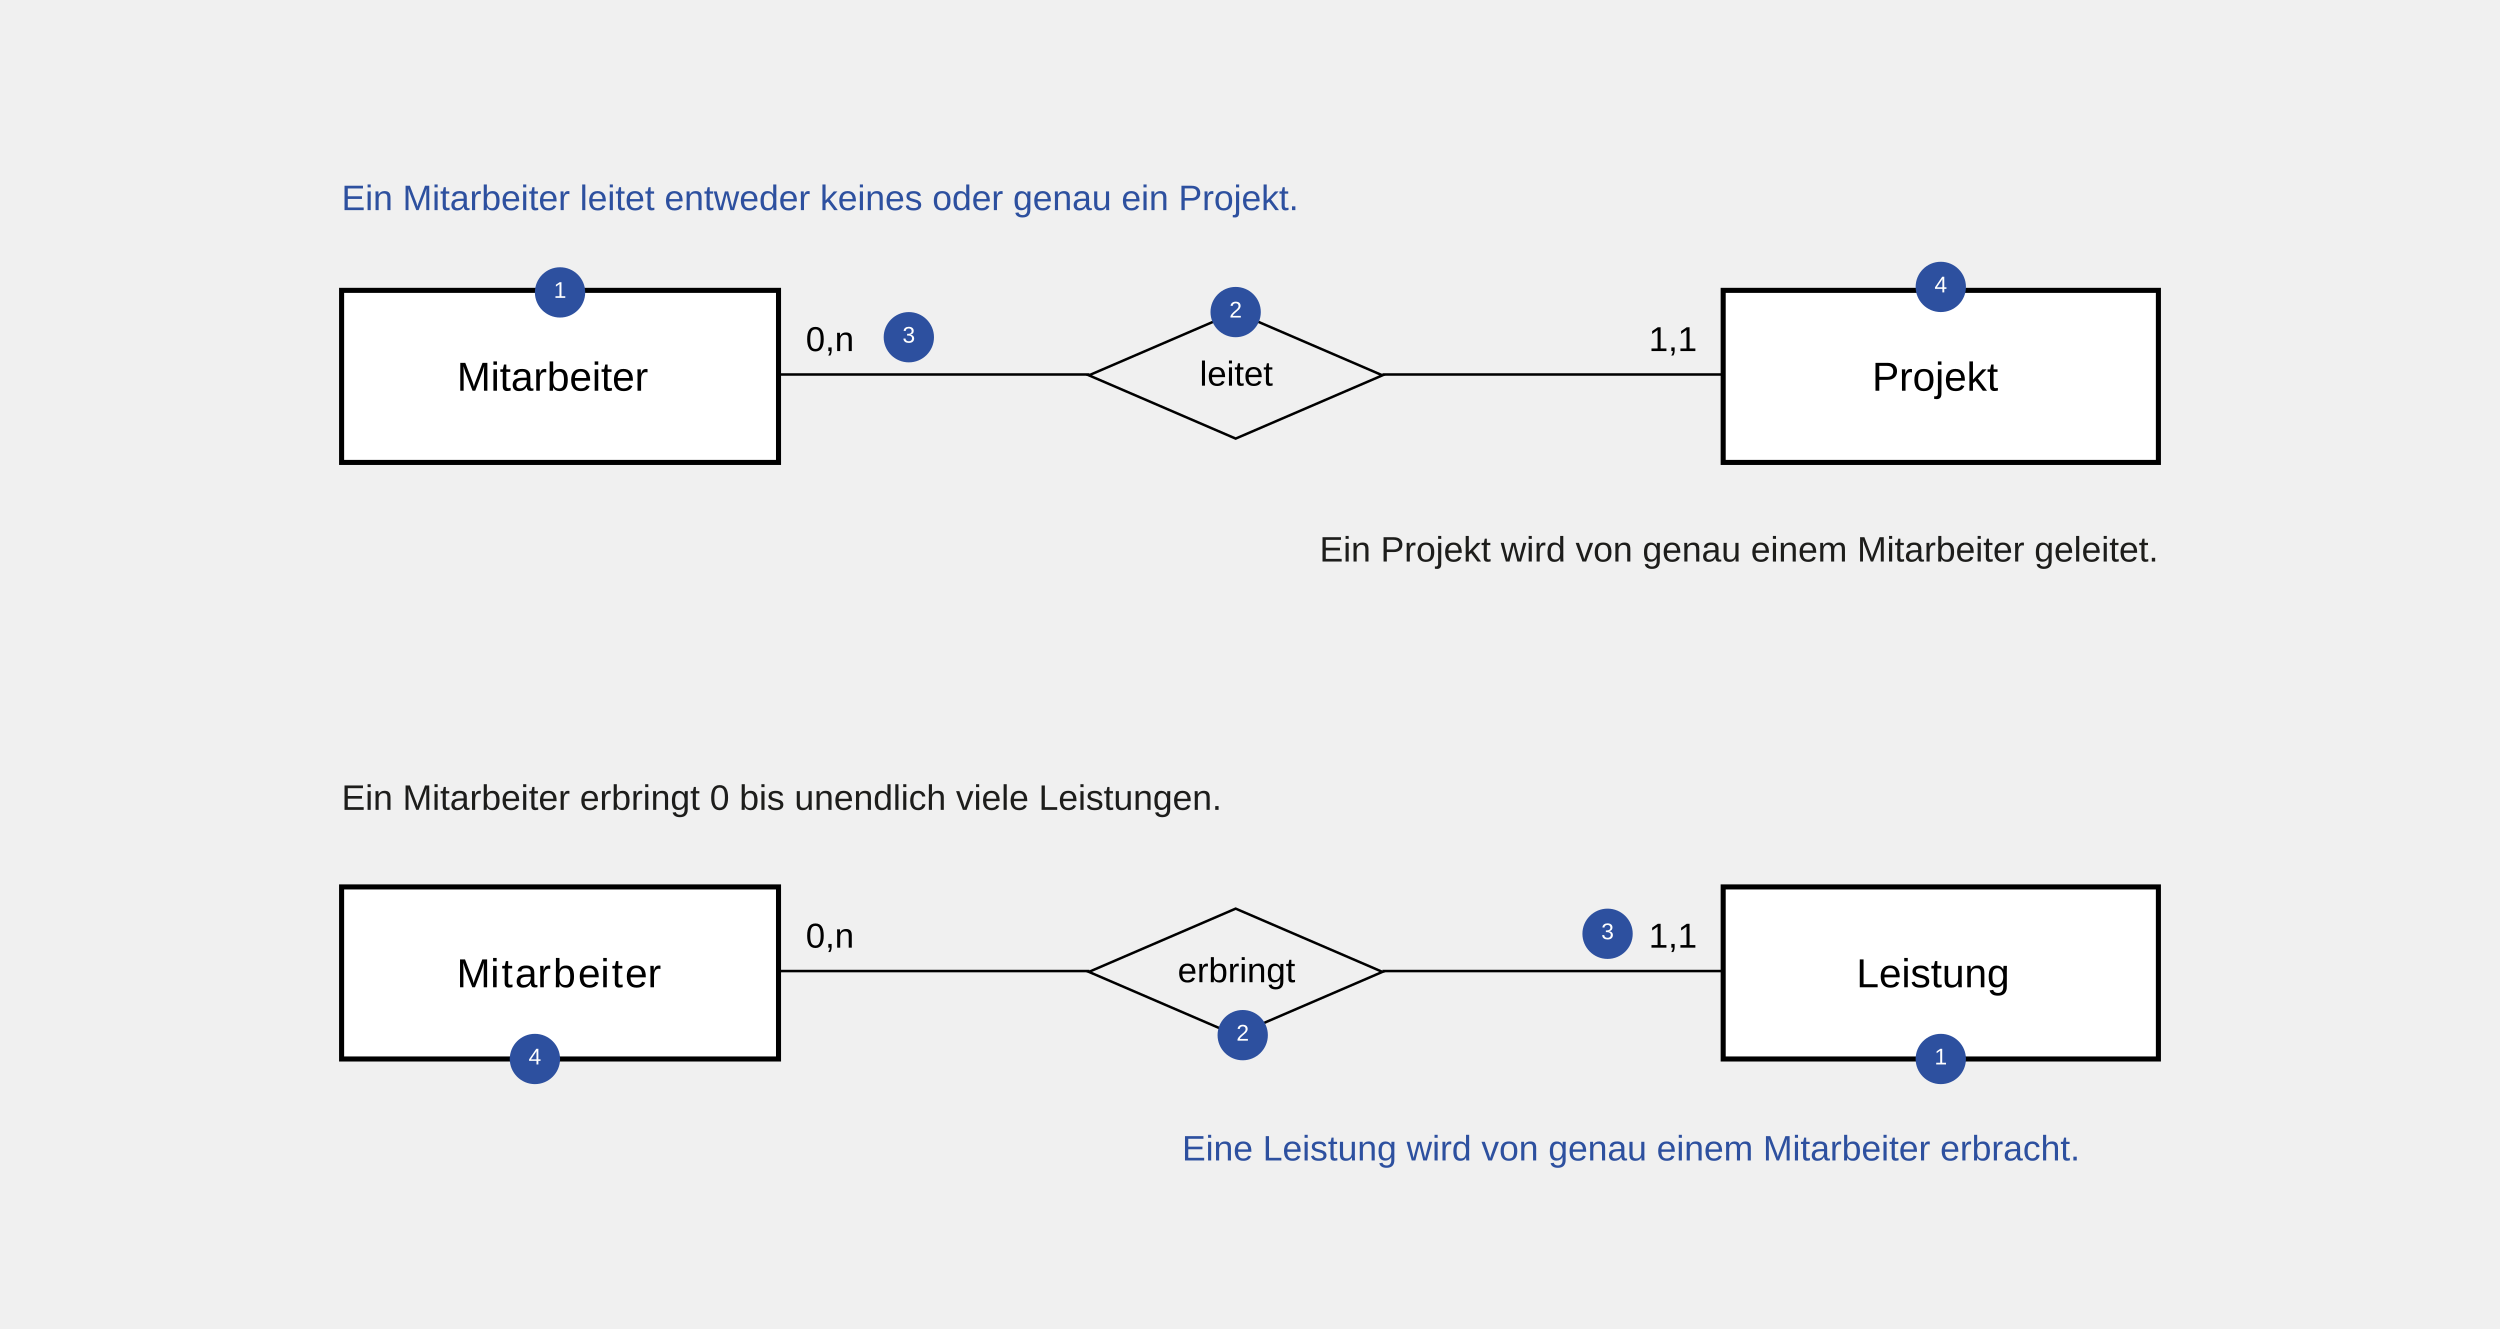
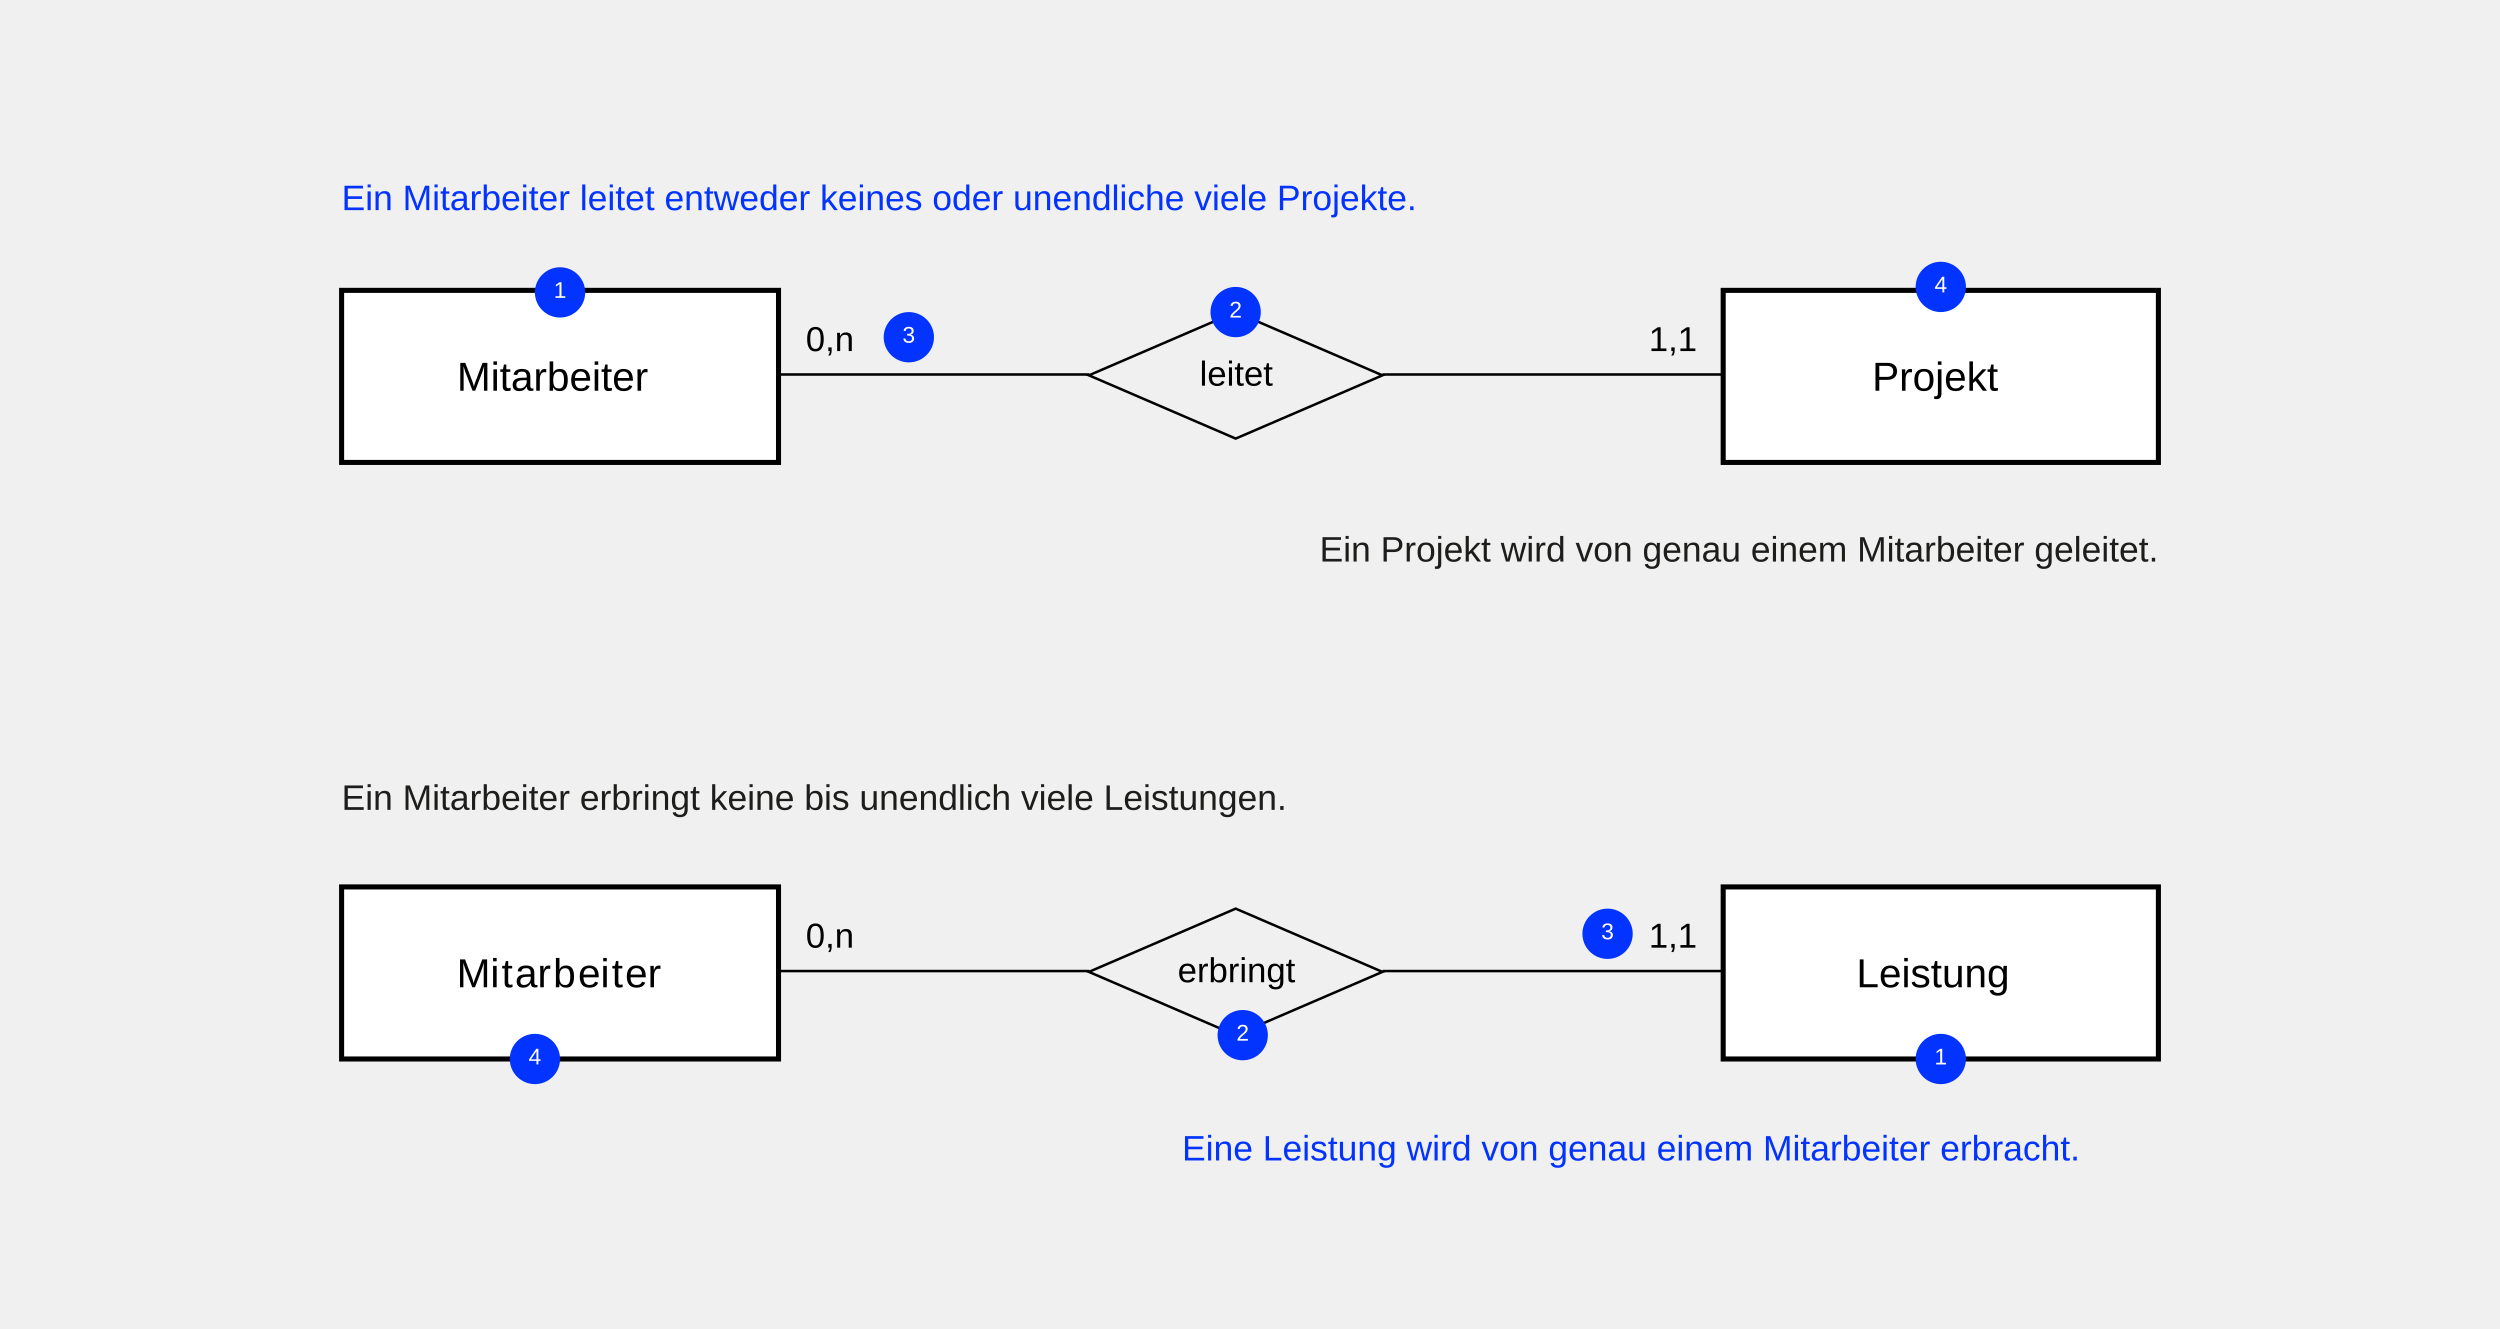
<svg xmlns="http://www.w3.org/2000/svg" id="a" viewBox="0 0 988 525">
  <defs>
-     <style>.b{stroke-width:2px;}.b,.c{fill:#fff;}.b,.d{stroke:#000;stroke-miterlimit:8;}.e{letter-spacing:0em;}.f{letter-spacing:0em;}.g,.h{fill:#2d509f;}.i{letter-spacing:0em;}.i,.j{font-size:13.71px;}.i,.j,.k{font-family:ArialMT, Arial;}.l,.h,.c,.m{font-family:Arial-BoldMT, Arial;}.l,.m{font-size:16px;}.h,.k{font-size:14px;}.n,.m{letter-spacing:0em;}.k{fill:#1d1d1b;}.o{letter-spacing:0em;}.c{font-size:9px;}.d{fill:none;}.p{letter-spacing:0em;}</style>
+     <style>.b{stroke-width:2px;}.b,.c{fill:#fff;}.b,.d{stroke:#000;stroke-miterlimit:8;}.e{letter-spacing:0em;}.f{letter-spacing:0em;}.g,.h{fill:#0333ff;}.i{letter-spacing:0em;}.i,.j{font-size:13.71px;}.i,.j,.k{font-family:ArialMT, Arial;}.l,.h,.c,.m{font-family:Arial-BoldMT, Arial;}.l,.m{font-size:16px;}.h,.k{font-size:14px;}.n,.m{letter-spacing:0em;}.k{fill:#1d1d1b;}.o{letter-spacing:0em;}.c{font-size:9px;}.d{fill:none;}.p{letter-spacing:0em;}</style>
  </defs>
  <g>
    <g>
      <rect class="b" x="135" y="350.51" width="172.67" height="68" />
      <text class="l" transform="translate(180.49 390.17)">
        <tspan class="n" x="0" y="0">M</tspan>
        <tspan class="o" x="13.3" y="0">i</tspan>
        <tspan class="e" x="17.73" y="0">t</tspan>
        <tspan x="23.01" y="0">ar</tspan>
        <tspan class="p" x="38.13" y="0">b</tspan>
        <tspan x="47.94" y="0">e</tspan>
        <tspan class="o" x="56.83" y="0">i</tspan>
        <tspan class="e" x="61.26" y="0">t</tspan>
        <tspan class="f" x="66.54" y="0">e</tspan>
        <tspan x="75.46" y="0">r</tspan>
      </text>
      <polygon class="d" points="430.33 384.09 488.33 359.09 546.33 384.09 488.33 409.09 430.33 384.09" />
      <text class="i" transform="translate(465.42 388.17)">
        <tspan x="0" y="0">erbringt</tspan>
      </text>
      <line class="d" x1="307.67" y1="383.76" x2="430.54" y2="383.76" />
      <line class="d" x1="546.33" y1="383.76" x2="681.05" y2="383.76" />
      <rect class="b" x="681" y="350.51" width="172" height="68" />
      <text class="l" transform="translate(733.67 390.17)">
        <tspan x="0" y="0">Leistung</tspan>
      </text>
      <text class="j" transform="translate(318.46 374.51)">
        <tspan x="0" y="0">0,n</tspan>
      </text>
      <text class="j" transform="translate(651.62 374.51)">
        <tspan x="0" y="0">1,1</tspan>
      </text>
    </g>
    <text class="k" transform="translate(135 320.05)">
-       <tspan x="0" y="0">Ein Mitarbeiter erbringt 0 bis unendlich viele Leistungen.</tspan>
+       <tspan x="0" y="0">Ein Mitarbeiter erbringt keine bis unendlich viele Leistungen.</tspan>
    </text>
  </g>
  <g>
    <circle class="g" cx="491.12" cy="409.09" r="9.94" />
    <text class="c" transform="translate(488.62 411.26)">
      <tspan x="0" y="0">2</tspan>
    </text>
  </g>
  <g>
    <circle class="g" cx="635.31" cy="369.03" r="9.94" />
    <text class="c" transform="translate(632.81 371.19)">
      <tspan x="0" y="0">3</tspan>
    </text>
  </g>
  <g>
    <circle class="g" cx="767" cy="418.51" r="9.94" />
    <text class="c" transform="translate(764.5 420.67)">
      <tspan x="0" y="0">1</tspan>
    </text>
  </g>
  <g>
    <circle class="g" cx="211.4" cy="418.51" r="9.94" />
    <text class="c" transform="translate(208.89 420.67)">
      <tspan x="0" y="0">4</tspan>
    </text>
  </g>
  <text class="h" transform="translate(467.15 458.62)">
    <tspan x="0" y="0">Eine Leistung wird von genau einem Mitarbeiter erbracht. </tspan>
  </text>
  <g>
    <g>
      <rect class="b" x="135" y="114.75" width="172.67" height="68" />
      <text class="m" transform="translate(180.59 154.41)">
        <tspan x="0" y="0">Mitarbeiter</tspan>
      </text>
      <polygon class="d" points="430.33 148.33 488.33 123.33 546.33 148.33 488.33 173.33 430.33 148.33" />
      <text class="i" transform="translate(474.09 152.41)">
        <tspan x="0" y="0">leitet</tspan>
      </text>
      <line class="d" x1="307.67" y1="148" x2="430.54" y2="148" />
      <line class="d" x1="546.33" y1="148" x2="681.05" y2="148" />
      <rect class="b" x="681" y="114.75" width="172" height="68" />
      <text class="l" transform="translate(739.88 154.41)">
        <tspan x="0" y="0">Projekt</tspan>
      </text>
      <text class="j" transform="translate(318.46 138.75)">
        <tspan x="0" y="0">0,n</tspan>
      </text>
      <text class="j" transform="translate(651.62 138.75)">
        <tspan x="0" y="0">1,1</tspan>
      </text>
    </g>
    <text class="k" transform="translate(521.5 221.93)">
      <tspan x="0" y="0">Ein Projekt wird von genau einem Mitarbeiter geleitet.</tspan>
    </text>
    <text class="h" transform="translate(135 83.04)">
-       <tspan x="0" y="0">Ein Mitarbeiter leitet entweder keines oder genau ein Projekt.</tspan>
+       <tspan x="0" y="0">Ein Mitarbeiter leitet entweder keines oder unendliche viele Projekte.</tspan>
    </text>
    <circle class="g" cx="359.17" cy="133.27" r="9.94" />
    <text class="c" transform="translate(356.66 135.43)">
      <tspan x="0" y="0">3</tspan>
    </text>
    <circle class="g" cx="767" cy="113.39" r="9.94" />
    <text class="c" transform="translate(764.5 115.56)">
      <tspan x="0" y="0">4</tspan>
    </text>
    <circle class="g" cx="488.33" cy="123.33" r="9.94" />
    <text class="c" transform="translate(485.83 125.5)">
      <tspan x="0" y="0">2</tspan>
    </text>
  </g>
  <g>
    <circle class="g" cx="221.33" cy="115.56" r="9.94" />
    <text class="c" transform="translate(218.83 117.72)">
      <tspan x="0" y="0">1</tspan>
    </text>
  </g>
</svg>
